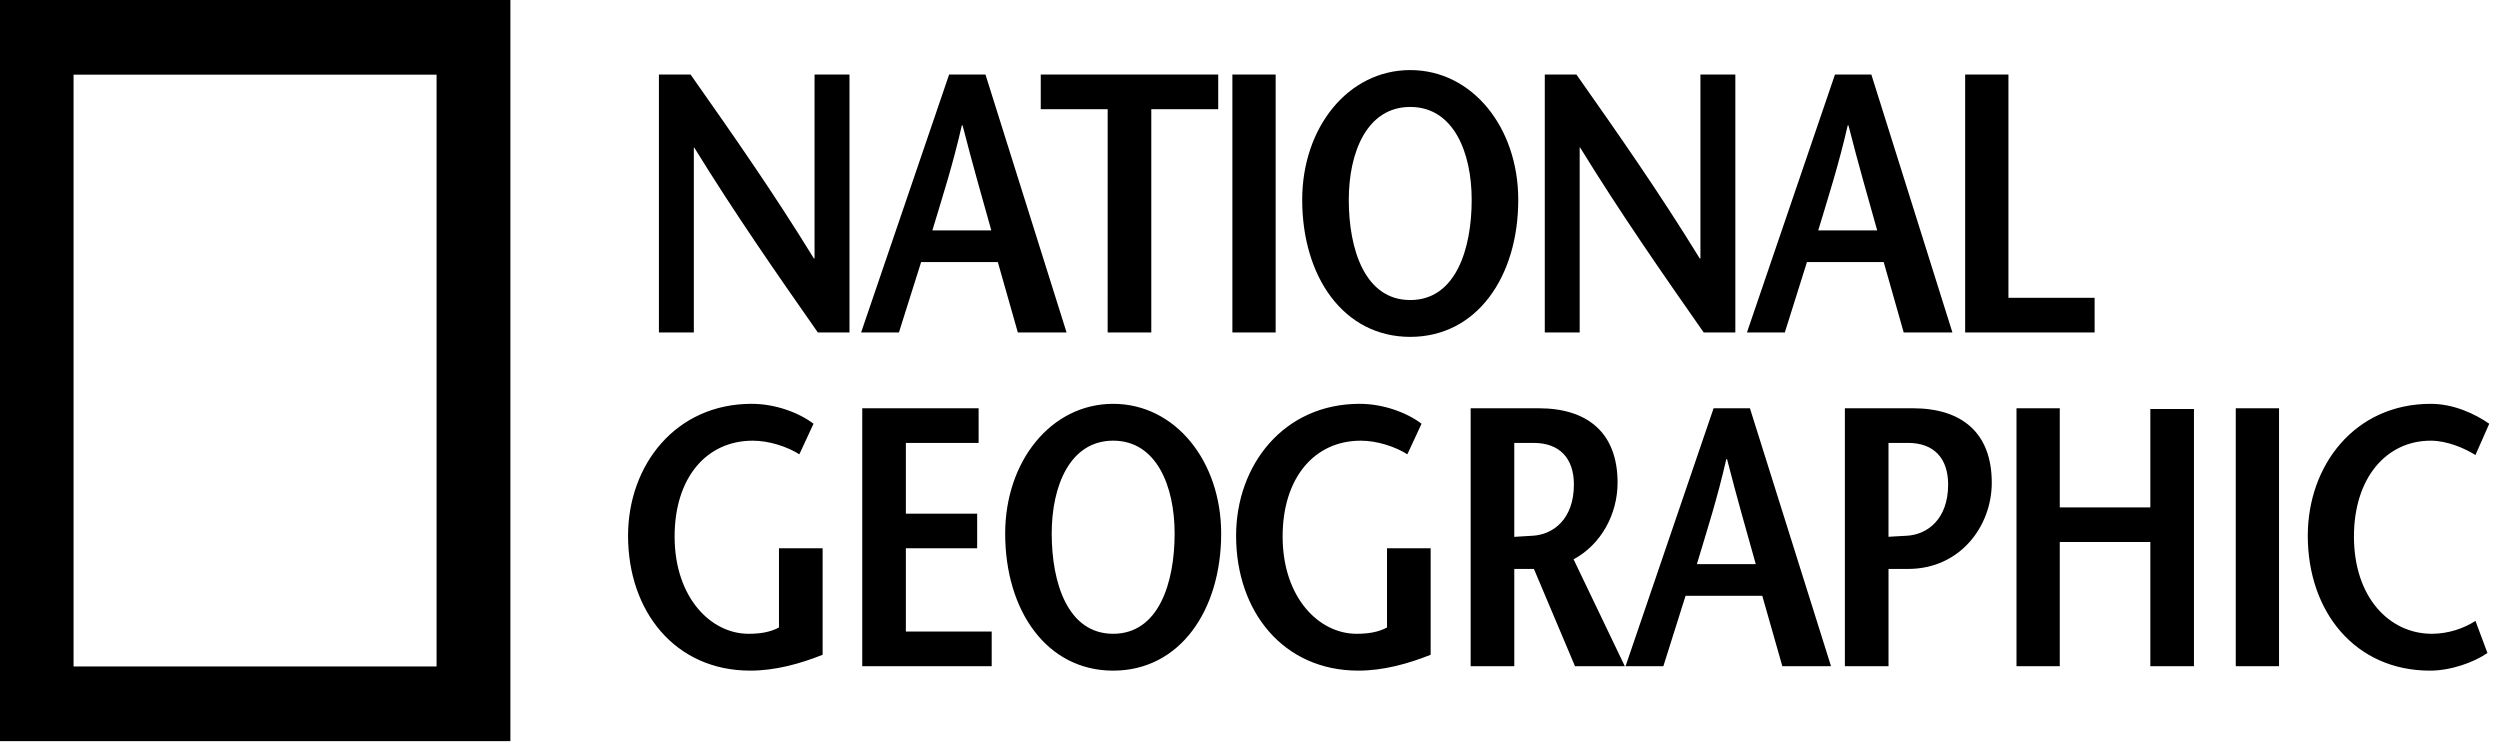
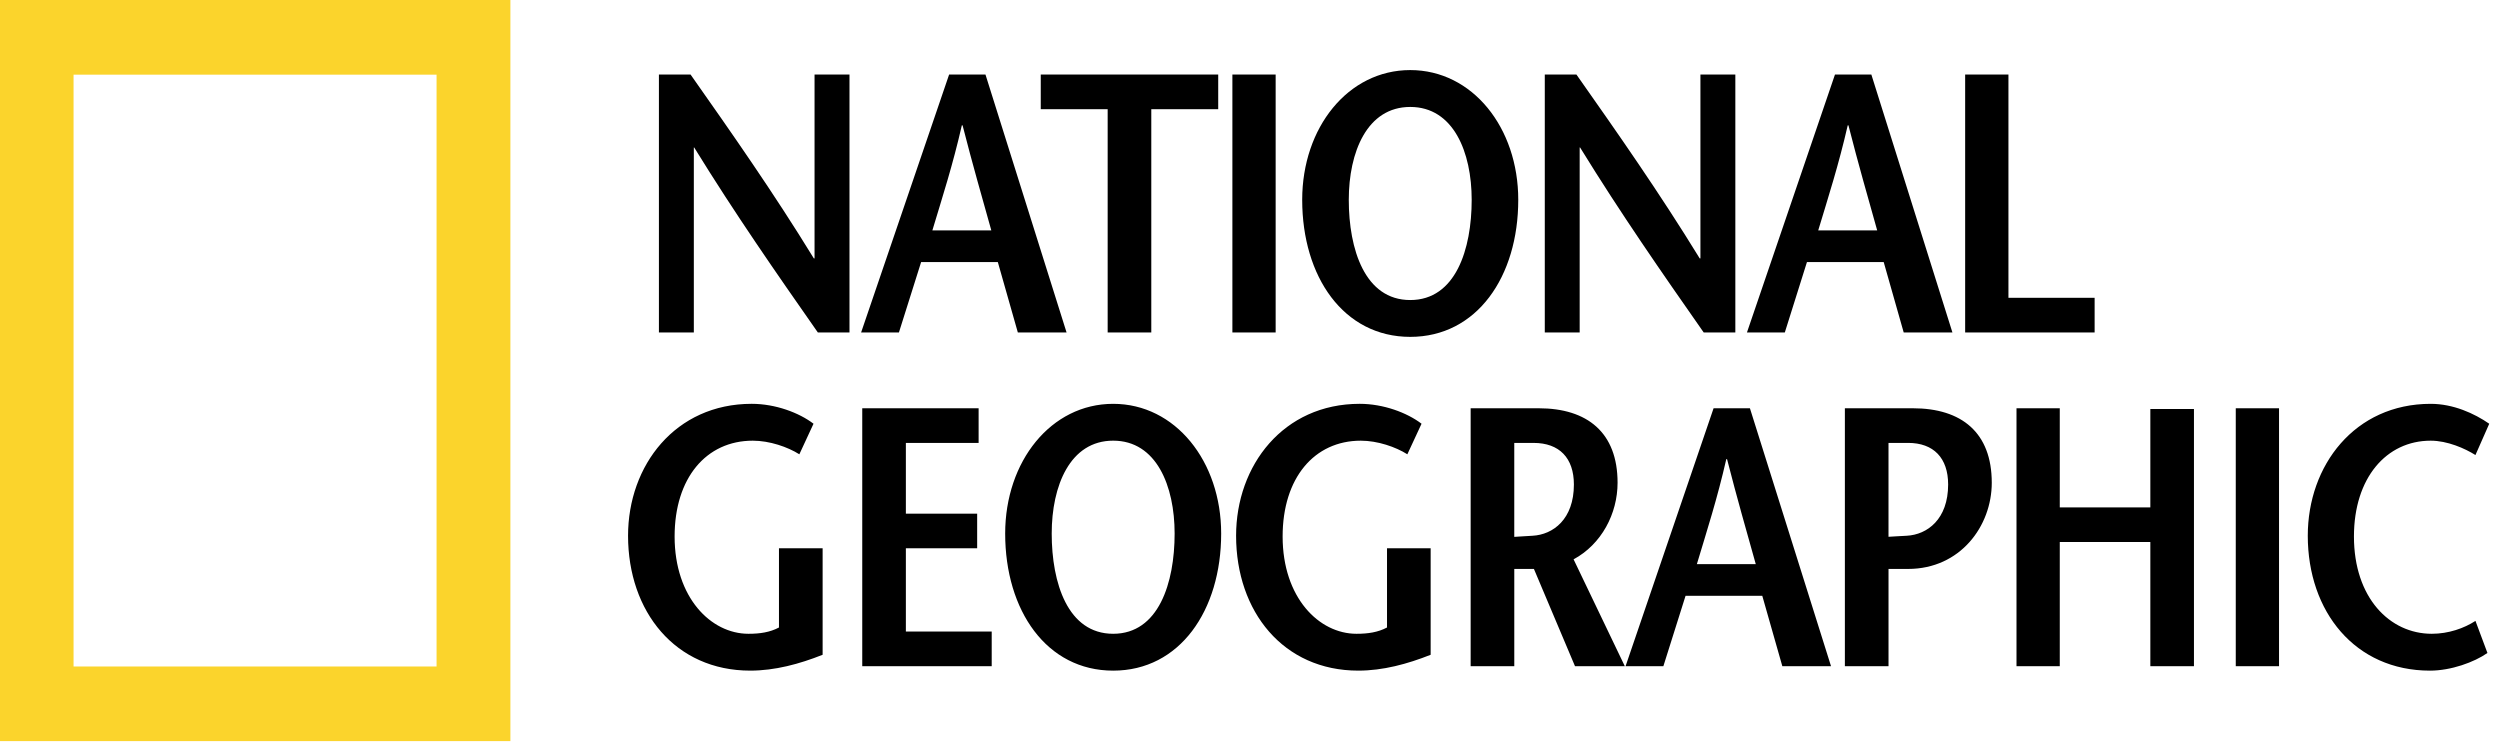
- <svg xmlns="http://www.w3.org/2000/svg" fill="none" height="59" viewBox="0 0 199 59" width="199">
-   <clipPath id="a">
-     <path d="m0 0h199v59h-199z" />
-   </clipPath>
-   <g clip-path="url(#a)" fill="#000">
-     <path d="m0 0v58.992h40.627v-58.992zm34.751 53.053h-28.896v-47.11h28.896z" />
-     <path d="m64.838 20.568h-.057c-3.241-5.279-6.513-9.942-9.813-14.636h-2.518v20.533h2.779v-14.726h.028c3.273 5.31 6.543 10.004 9.844 14.726h2.518v-20.533h-2.781zm20.061 5.897-6.456-20.533h-2.893l-7.006 20.533h3.01l1.767-5.603h6.106l1.593 5.603zm-10.682-8.127c.811-2.699 1.622-5.188 2.345-8.36h.059c.811 3.171 1.534 5.661 2.287 8.36zm13.952 8.127h3.474v-17.775h5.327v-2.758h-14.126v2.758h5.326zm13.373-20.533h-3.444v20.533h3.444zm10.713 20.883c5.298 0 8.598-4.78 8.598-10.911 0-5.749-3.649-10.326-8.598-10.326-4.951 0-8.6 4.577-8.6 10.326 0 6.132 3.3 10.911 8.6 10.911zm0-18.302c3.445 0 4.891 3.607 4.891 7.392 0 3.93-1.272 7.978-4.891 7.978s-4.892-4.047-4.892-7.978c0-3.785 1.447-7.392 4.892-7.392zm13.487 3.226h.032c3.27 5.31 6.54 10.004 9.841 14.726h2.518v-20.533h-2.779v14.636h-.058c-3.241-5.279-6.513-9.942-9.813-14.636h-2.518v20.533h2.777zm18.091 9.123h6.11l1.592 5.603h3.878l-6.454-20.533h-2.895l-7.007 20.533h3.014zm3.246-10.884h.057c.809 3.171 1.533 5.661 2.288 8.36h-4.693c.813-2.699 1.621-5.189 2.348-8.36zm19.652 13.728h-6.859v-17.774h-3.446v20.533h10.306zm-104.725 26.243c-.725.382-1.505.5-2.431.5-2.981 0-5.876-2.876-5.876-7.744 0-4.663 2.518-7.627 6.224-7.627 1.332 0 2.779.498 3.705 1.084l1.128-2.433c-1.157-.882-3.039-1.585-4.921-1.585-6.078 0-9.842 4.899-9.842 10.501 0 6.043 3.764 10.737 9.725 10.737 1.969 0 3.909-.525 5.763-1.262v-8.479h-3.475zm10.101-6.306h5.675v-2.756h-5.675v-5.632h5.791v-2.757h-9.263v20.533h10.305v-2.76h-6.833zm16.502-11.498c-4.951 0-8.597 4.576-8.597 10.326 0 6.13 3.299 10.912 8.597 10.912 5.297 0 8.596-4.782 8.596-10.912 0-5.75-3.647-10.326-8.596-10.326zm0 18.304c-3.62 0-4.893-4.048-4.893-7.979 0-3.785 1.447-7.393 4.893-7.393 3.444 0 4.891 3.607 4.891 7.393 0 3.931-1.272 7.979-4.891 7.979zm21.797-.5c-.723.382-1.506.5-2.432.5-2.982 0-5.877-2.876-5.877-7.744 0-4.663 2.519-7.627 6.226-7.627 1.331 0 2.779.498 3.702 1.084l1.13-2.433c-1.157-.882-3.04-1.585-4.923-1.585-6.076 0-9.839 4.899-9.839 10.501 0 6.043 3.763 10.737 9.727 10.737 1.966 0 3.905-.525 5.76-1.262v-8.479h-3.474zm18.353-11.525c0-3.992-2.404-5.926-6.281-5.926h-5.414v20.533h3.473v-7.744h1.563l3.271 7.744h3.965l-4.079-8.508c2.226-1.202 3.502-3.636 3.502-6.099zm-6.774 4.222c-.349.03-1.161.06-1.449.089v-7.479h1.537c2.052 0 3.209 1.2 3.209 3.313 0 2.756-1.647 3.99-3.297 4.077zm14.416-10.148-7.007 20.533h3.009l1.767-5.604h6.108l1.596 5.604h3.876l-6.456-20.533zm-1.331 12.409c.81-2.701 1.62-5.194 2.344-8.361h.059c.809 3.167 1.533 5.66 2.287 8.361zm36.097-4.519h-7.209v-7.89h-3.445v20.533h3.445v-9.887h7.209v9.887h3.472v-20.477h-3.472zm6.8 12.641h3.444v-20.531h-3.444zm15.603-2.58c-3.358 0-6.196-2.876-6.196-7.744 0-4.663 2.579-7.627 6.109-7.627 1.332 0 2.722.615 3.562 1.143l1.099-2.491c-1.187-.822-2.864-1.585-4.66-1.585-6.05 0-9.785 4.899-9.785 10.501 0 6.043 3.764 10.737 9.729 10.737 1.678 0 3.53-.675 4.572-1.407l-.954-2.553c-.898.586-2.144 1.026-3.476 1.026zm-41.308-17.951h-5.41v20.533h3.474v-7.744h1.561c4.142 0 6.658-3.405 6.658-6.863-.001-3.992-2.401-5.926-6.283-5.926zm-.491 10.148c-.347.027-1.185.055-1.446.082v-7.473h1.561c2.028 0 3.186 1.2 3.186 3.313-.001 2.757-1.651 3.991-3.301 4.078z" />
-   </g>
+ <svg xmlns="http://www.w3.org/2000/svg" enable-background="new 0 0 199 59" height="59" viewBox="0 0 199 59" width="199">
+   <path d="m0 0v58.992h40.627v-58.992zm34.751 53.053h-28.896v-47.11h28.896z" fill="#fbd42c" />
+   <path d="m64.838 20.568h-.057c-3.241-5.279-6.513-9.942-9.813-14.636h-2.518v20.533h2.779v-14.726h.028c3.273 5.31 6.543 10.004 9.844 14.726h2.518v-20.533h-2.781zm20.061 5.897-6.456-20.533h-2.893l-7.006 20.533h3.01l1.767-5.603h6.106l1.593 5.603zm-10.682-8.127c.811-2.699 1.622-5.188 2.345-8.36h.059c.811 3.171 1.534 5.661 2.287 8.36zm13.952 8.127h3.474v-17.775h5.327v-2.758h-14.126v2.758h5.326v17.775zm13.373-20.533h-3.444v20.533h3.444zm10.713 20.883c5.298 0 8.598-4.78 8.598-10.911 0-5.749-3.649-10.326-8.598-10.326-4.951 0-8.6 4.577-8.6 10.326 0 6.132 3.3 10.911 8.6 10.911zm0-18.302c3.445 0 4.891 3.607 4.891 7.392 0 3.93-1.272 7.978-4.891 7.978s-4.892-4.047-4.892-7.978c0-3.785 1.447-7.392 4.892-7.392zm13.487 3.226h.032c3.27 5.31 6.54 10.004 9.841 14.726h2.518v-20.533h-2.779v14.636h-.058c-3.241-5.279-6.513-9.942-9.813-14.636h-2.518v20.533h2.777zm18.091 9.123h6.11l1.592 5.603h3.878l-6.454-20.533h-2.895l-7.007 20.533h3.014zm3.246-10.884h.057c.809 3.171 1.533 5.661 2.288 8.36h-4.693c.813-2.699 1.621-5.189 2.348-8.36zm19.652 13.728h-6.859v-17.774h-3.446v20.533h10.306v-2.759zm-104.725 26.243c-.725.382-1.505.5-2.431.5-2.981 0-5.876-2.876-5.876-7.744 0-4.663 2.518-7.627 6.224-7.627 1.332 0 2.779.498 3.705 1.084l1.128-2.433c-1.157-.882-3.039-1.585-4.921-1.585-6.078 0-9.842 4.899-9.842 10.501 0 6.043 3.764 10.737 9.725 10.737 1.969 0 3.909-.525 5.763-1.262v-8.479h-3.475zm10.101-6.306h5.675v-2.756h-5.675v-5.632h5.791v-2.757h-9.263v20.533h10.305v-2.76h-6.833zm16.502-11.498c-4.951 0-8.597 4.576-8.597 10.326 0 6.13 3.299 10.912 8.597 10.912 5.297 0 8.596-4.782 8.596-10.912 0-5.75-3.647-10.326-8.596-10.326zm0 18.304c-3.62 0-4.893-4.048-4.893-7.979 0-3.785 1.447-7.393 4.893-7.393 3.444 0 4.891 3.607 4.891 7.393 0 3.931-1.272 7.979-4.891 7.979zm21.797-.5c-.723.382-1.506.5-2.432.5-2.982 0-5.877-2.876-5.877-7.744 0-4.663 2.519-7.627 6.226-7.627 1.331 0 2.779.498 3.702 1.084l1.13-2.433c-1.157-.882-3.04-1.585-4.923-1.585-6.076 0-9.839 4.899-9.839 10.501 0 6.043 3.763 10.737 9.727 10.737 1.966 0 3.905-.525 5.76-1.262v-8.479h-3.474zm18.353-11.525c0-3.992-2.404-5.926-6.281-5.926h-5.414v20.533h3.473v-7.744h1.563l3.271 7.744h3.965l-4.079-8.508c2.226-1.202 3.502-3.636 3.502-6.099zm-6.774 4.222c-.349.03-1.161.06-1.449.089v-7.479h1.537c2.052 0 3.209 1.2 3.209 3.313 0 2.756-1.647 3.99-3.297 4.077zm14.416-10.148-7.007 20.533h3.009l1.767-5.604h6.108l1.596 5.604h3.876l-6.456-20.533zm-1.331 12.409c.81-2.701 1.62-5.194 2.344-8.361h.059c.809 3.167 1.533 5.66 2.287 8.361zm36.097-4.519h-7.209v-7.89h-3.445v20.533h3.445v-9.887h7.209v9.887h3.472v-20.477h-3.472zm6.8 12.641h3.444v-20.531h-3.444zm15.603-2.58c-3.358 0-6.196-2.876-6.196-7.744 0-4.663 2.579-7.627 6.109-7.627 1.332 0 2.722.615 3.562 1.143l1.099-2.491c-1.187-.822-2.864-1.585-4.66-1.585-6.05 0-9.785 4.899-9.785 10.501 0 6.043 3.764 10.737 9.729 10.737 1.678 0 3.53-.675 4.572-1.407l-.954-2.553c-.898.586-2.144 1.026-3.476 1.026zm-41.308-17.951h-5.41v20.533h3.474v-7.744h1.561c4.142 0 6.658-3.405 6.658-6.863-.001-3.992-2.401-5.926-6.283-5.926zm-.491 10.148c-.347.027-1.185.055-1.446.082v-7.473h1.561c2.028 0 3.186 1.2 3.186 3.313-.001 2.757-1.651 3.991-3.301 4.078z" />
</svg>
